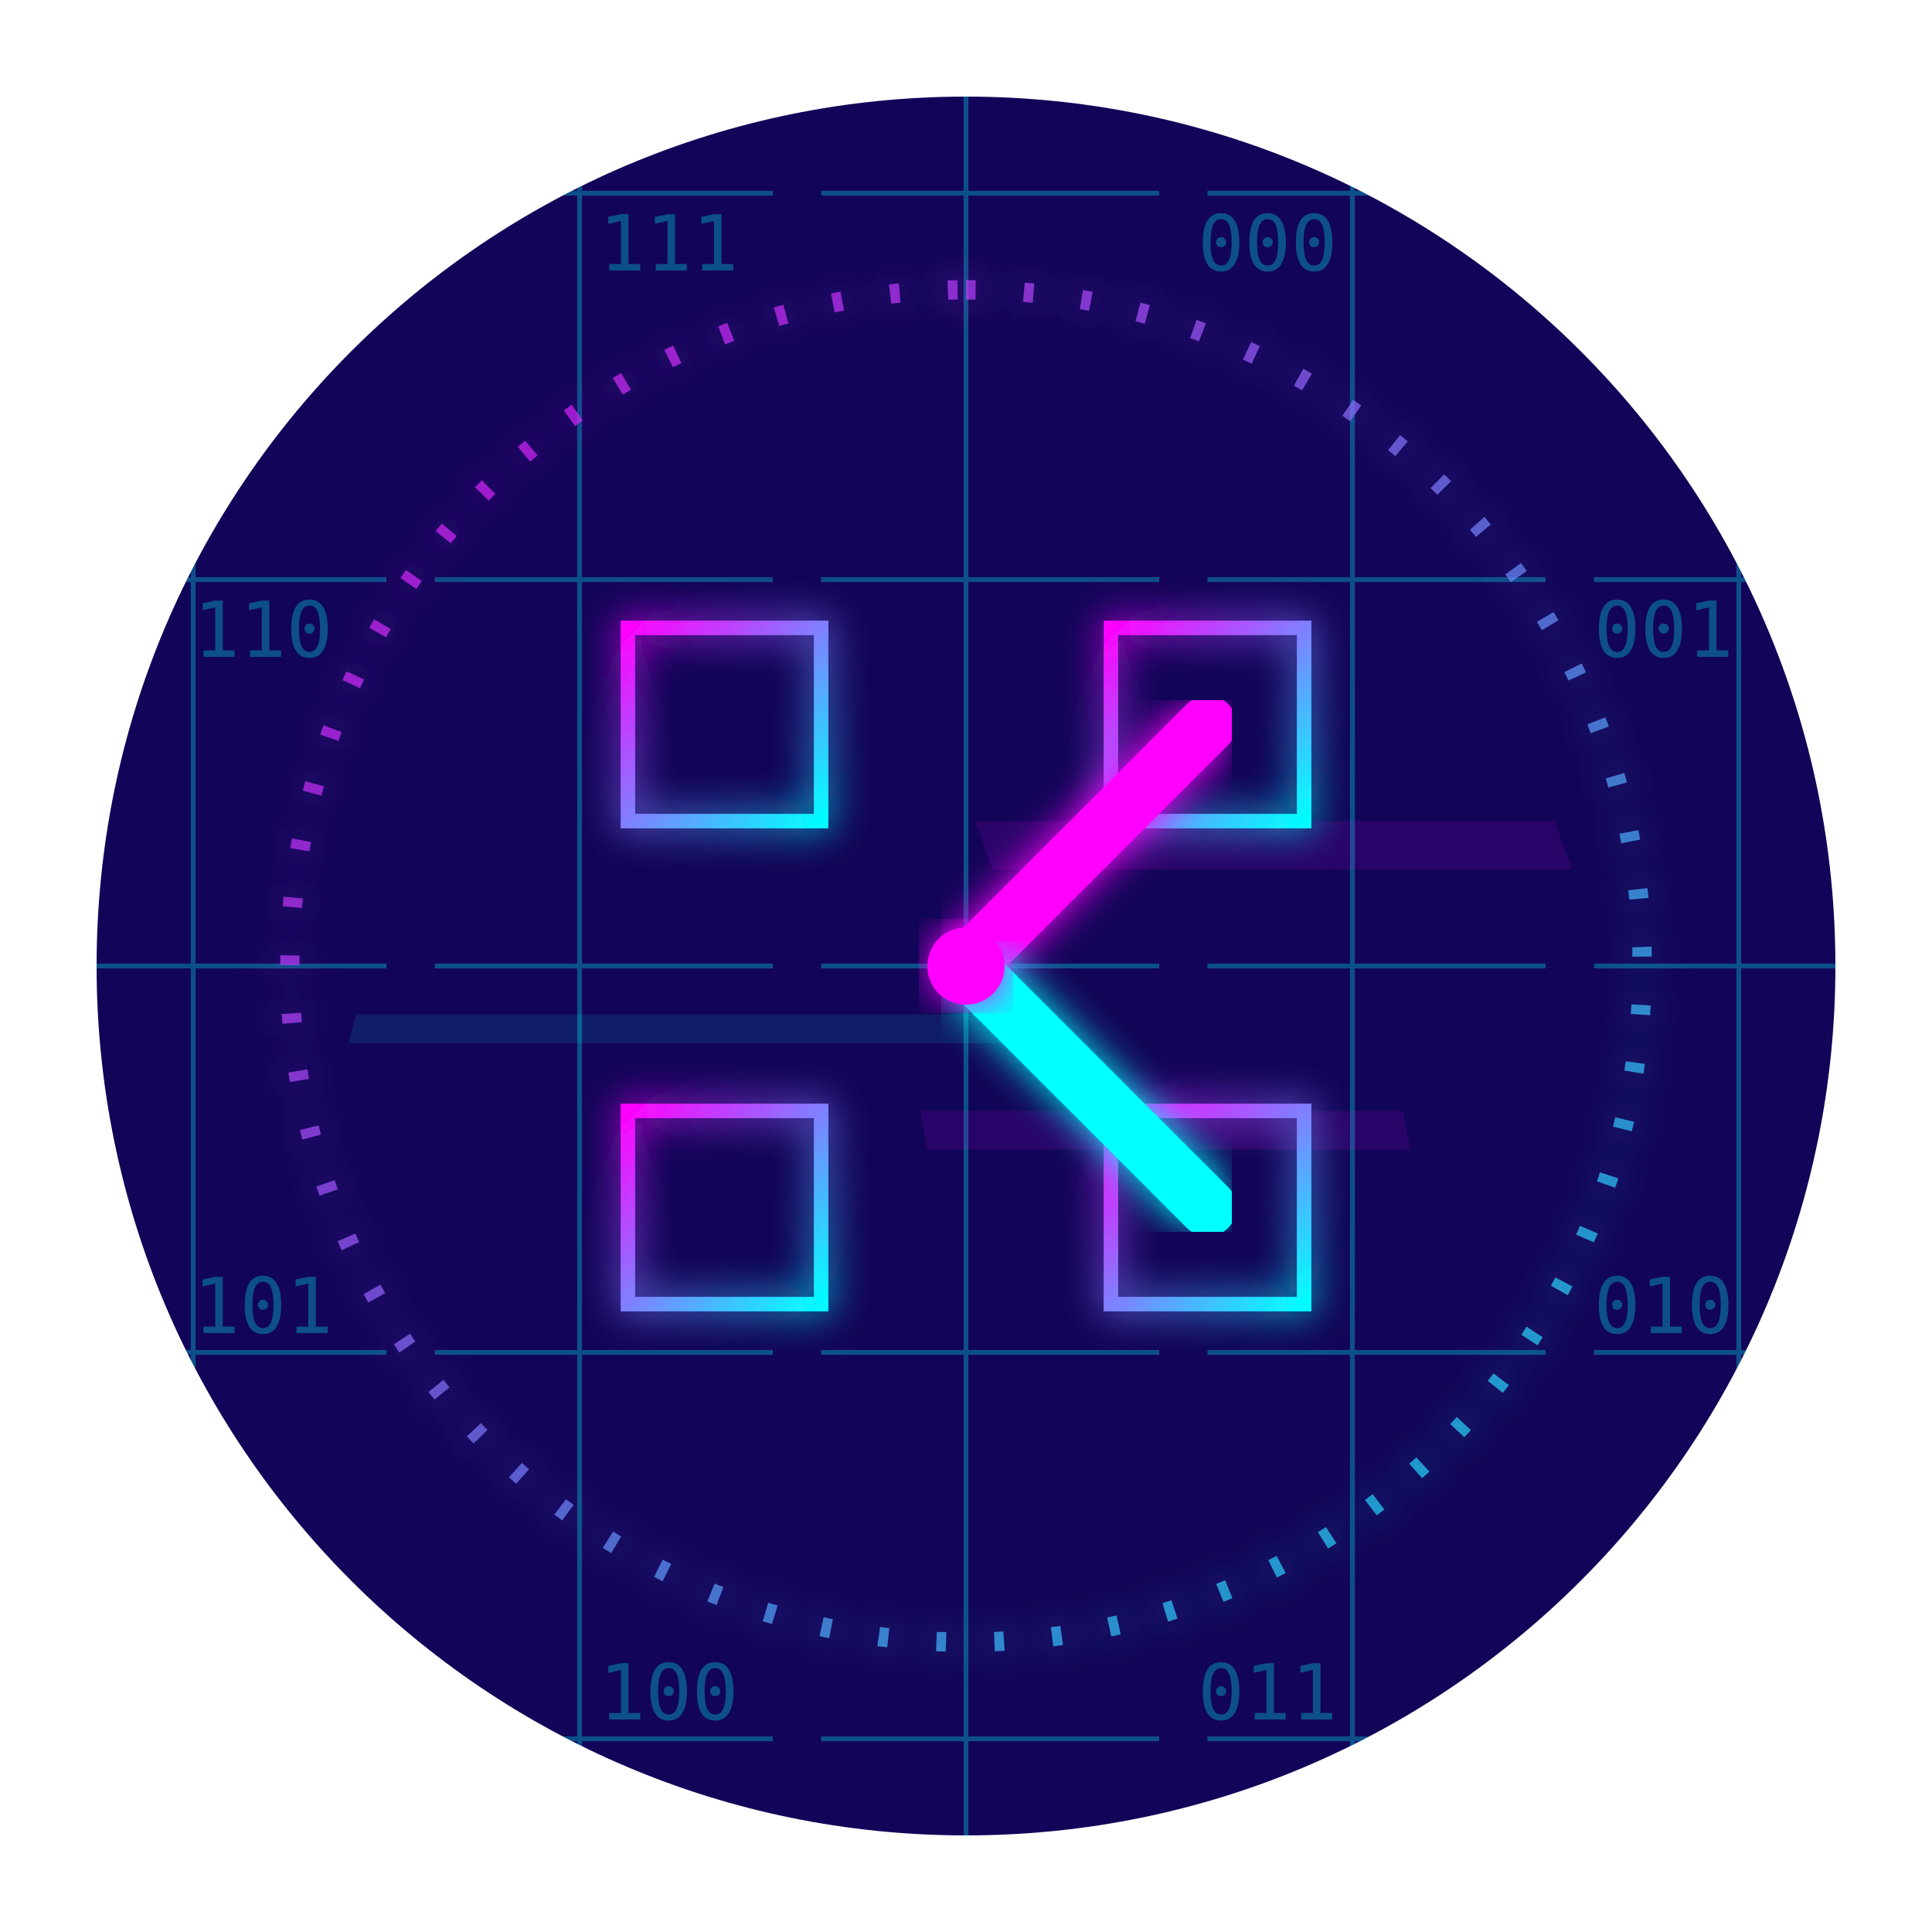
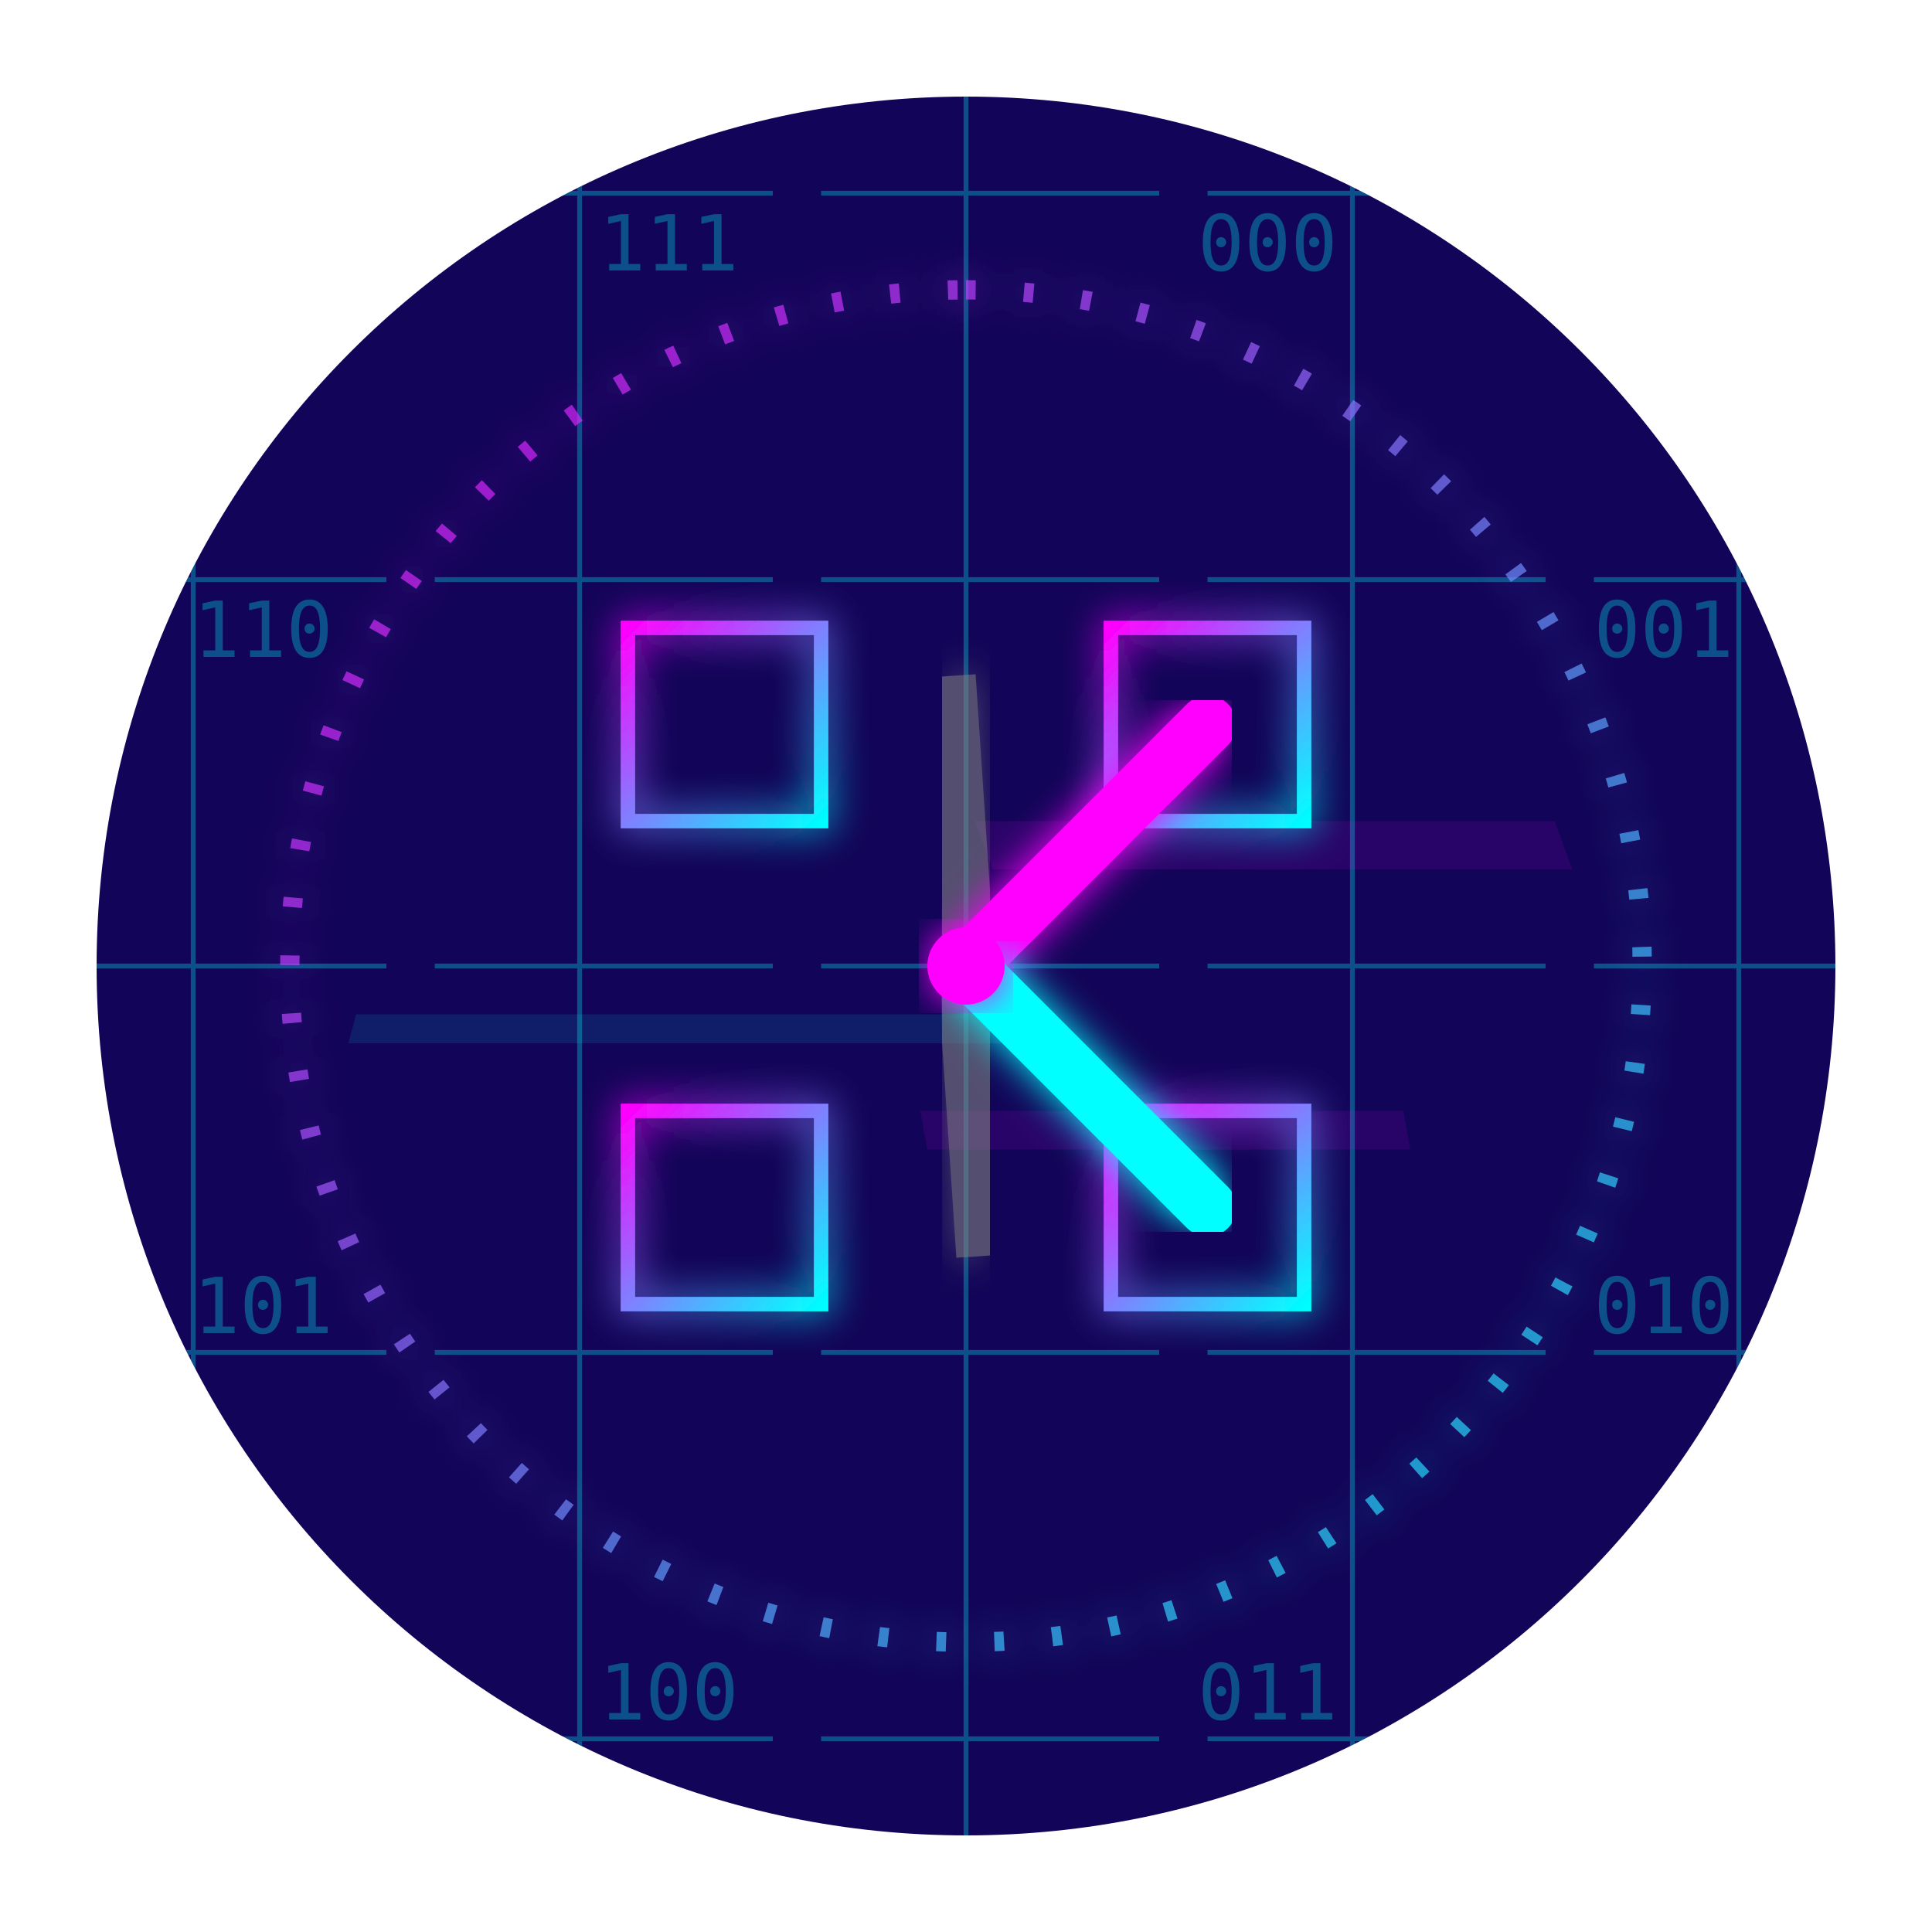
<svg xmlns="http://www.w3.org/2000/svg" viewBox="0 0 200 200">
  <defs>
    <linearGradient id="neonGradient" x1="0%" y1="0%" x2="100%" y2="100%">
      <stop offset="0%" style="stop-color:#ff00ff;stop-opacity:1" />
      <stop offset="100%" style="stop-color:#00ffff;stop-opacity:1" />
    </linearGradient>
    <pattern id="circuitPattern" x="0" y="0" width="40" height="40" patternUnits="userSpaceOnUse">
      <path d="M5,20 h30 M20,5 v30 M35,20 h5 M20,35 v5 M20,0 v5" stroke="#00ffff" stroke-width="0.5" opacity="0.3" />
    </pattern>
    <filter id="neonGlow">
      <feGaussianBlur in="SourceGraphic" stdDeviation="2" result="blur" />
      <feComposite in="blur" in2="SourceGraphic" operator="over" />
    </filter>
  </defs>
  <circle cx="100" cy="100" r="90" fill="#120458" />
  <circle cx="100" cy="100" r="90" fill="url(#circuitPattern)" />
  <g opacity="0.1">
    <rect x="70" y="85" width="60" height="5" fill="#ff00ff" transform="skewX(20)" />
    <rect x="65" y="105" width="70" height="3" fill="#00ffff" transform="skewX(-15)" />
    <rect x="75" y="115" width="50" height="4" fill="#ff00ff" transform="skewX(10)" />
  </g>
  <g transform="translate(100,100)">
    <g fill="none" stroke="url(#neonGradient)" stroke-width="1.5" filter="url(#neonGlow)">
      <rect x="-35" y="-35" width="20" height="20" />
      <rect x="15" y="-35" width="20" height="20" />
      <rect x="-35" y="15" width="20" height="20" />
      <rect x="15" y="15" width="20" height="20" />
    </g>
  </g>
  <g transform="translate(100,100)">
    <path d="M0,-70 A70,70 0 1,1 0,70 A70,70 0 1,1 0,-70" fill="none" stroke="url(#neonGradient)" stroke-width="2" stroke-dasharray="1,5" opacity="0.7" filter="url(#neonGlow)" />
  </g>
  <g transform="translate(100,100)">
-     <line x1="0" y1="-35" x2="0" y2="35" stroke="#8890A0" stroke-width="6" stroke-linecap="round" opacity="0.5" filter="url(#neonGlow)" />
+     <line x1="-2" y1="-30" x2="2" y2="30" stroke="grey" stroke-width="6" opacity="0.6" filter="url(#neonGlow)" />
+   </g>
+   <g transform="translate(100,100)">
    <line x1="0" y1="0" x2="25" y2="-25" stroke="#ff00ff" stroke-width="6" stroke-linecap="round" filter="url(#neonGlow)" />
    <line x1="0" y1="0" x2="25" y2="25" stroke="#00ffff" stroke-width="6" stroke-linecap="round" filter="url(#neonGlow)" />
  </g>
  <circle cx="100" cy="100" r="4" fill="#ff00ff" filter="url(#neonGlow)" />
  <g transform="translate(100,100)" fill="#00ffff" opacity="0.3">
    <text x="24" y="-72" font-family="monospace" font-size="8">000</text>
    <text x="65" y="-32" font-family="monospace" font-size="8">001</text>
    <text x="65" y="38" font-family="monospace" font-size="8">010</text>
    <text x="24" y="78" font-family="monospace" font-size="8">011</text>
    <text x="-38" y="78" font-family="monospace" font-size="8">100</text>
    <text x="-80" y="38" font-family="monospace" font-size="8">101</text>
    <text x="-80" y="-32" font-family="monospace" font-size="8">110</text>
    <text x="-38" y="-72" font-family="monospace" font-size="8">111</text>
  </g>
</svg>
